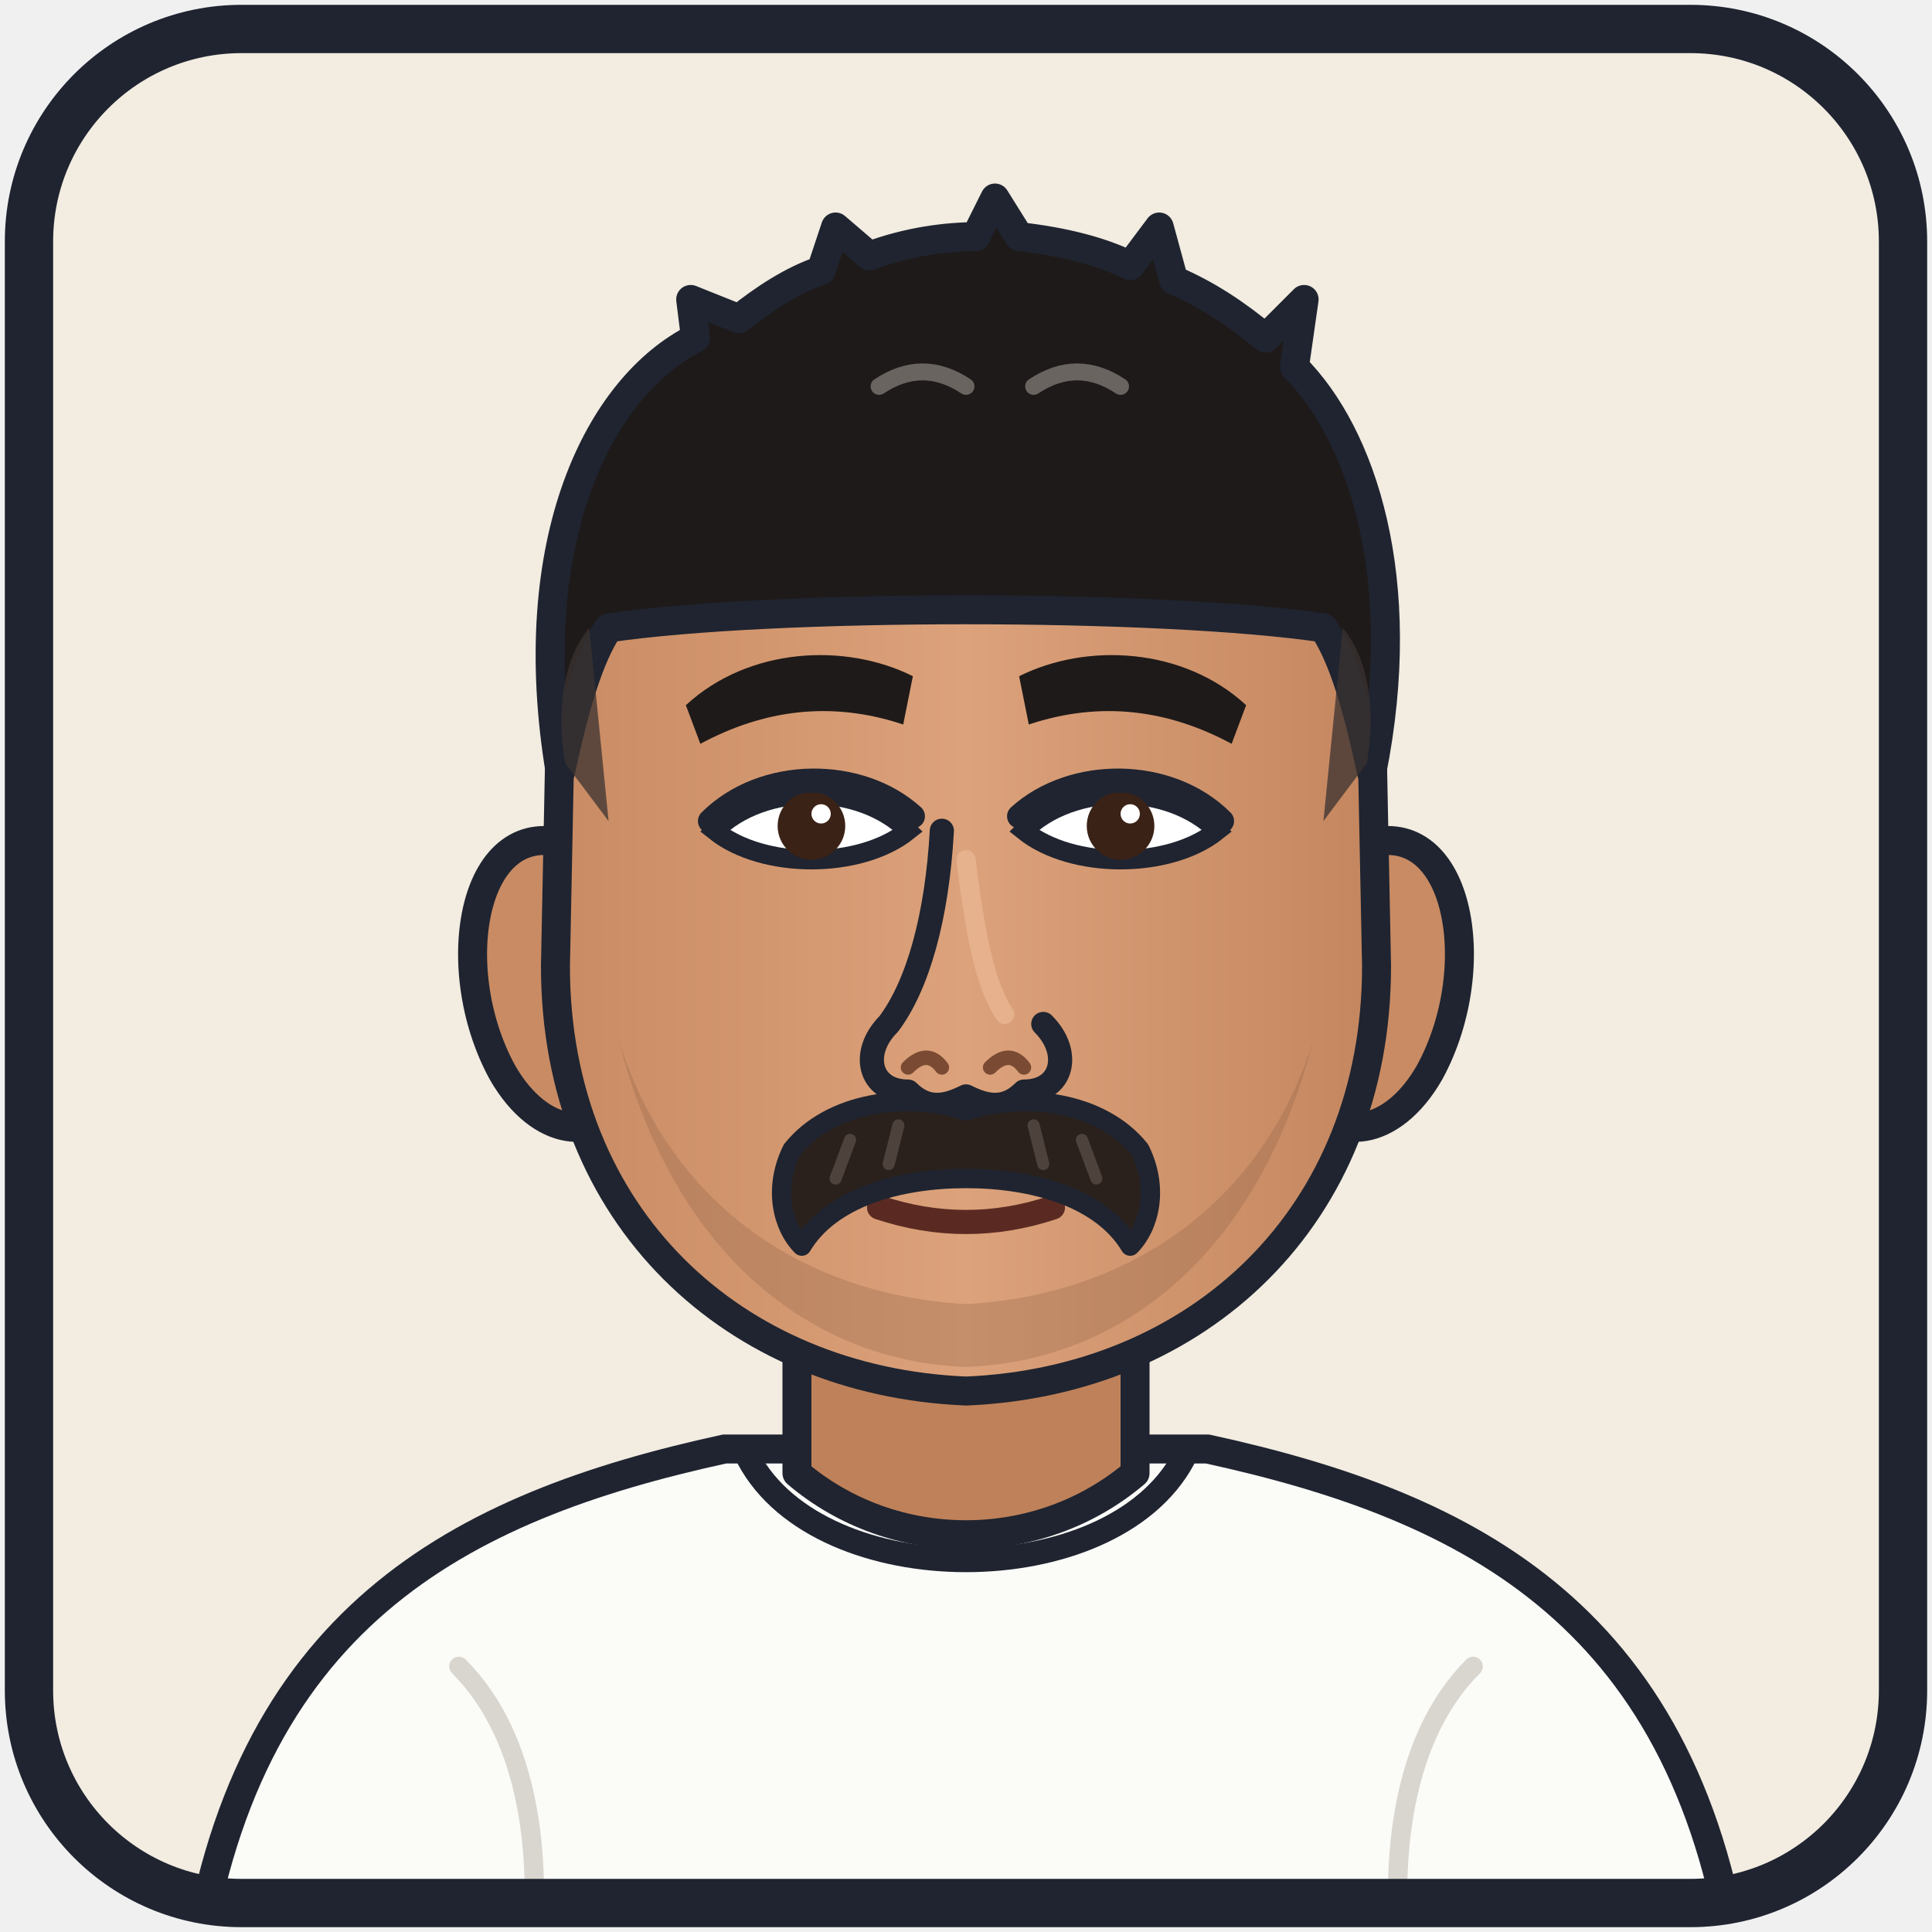
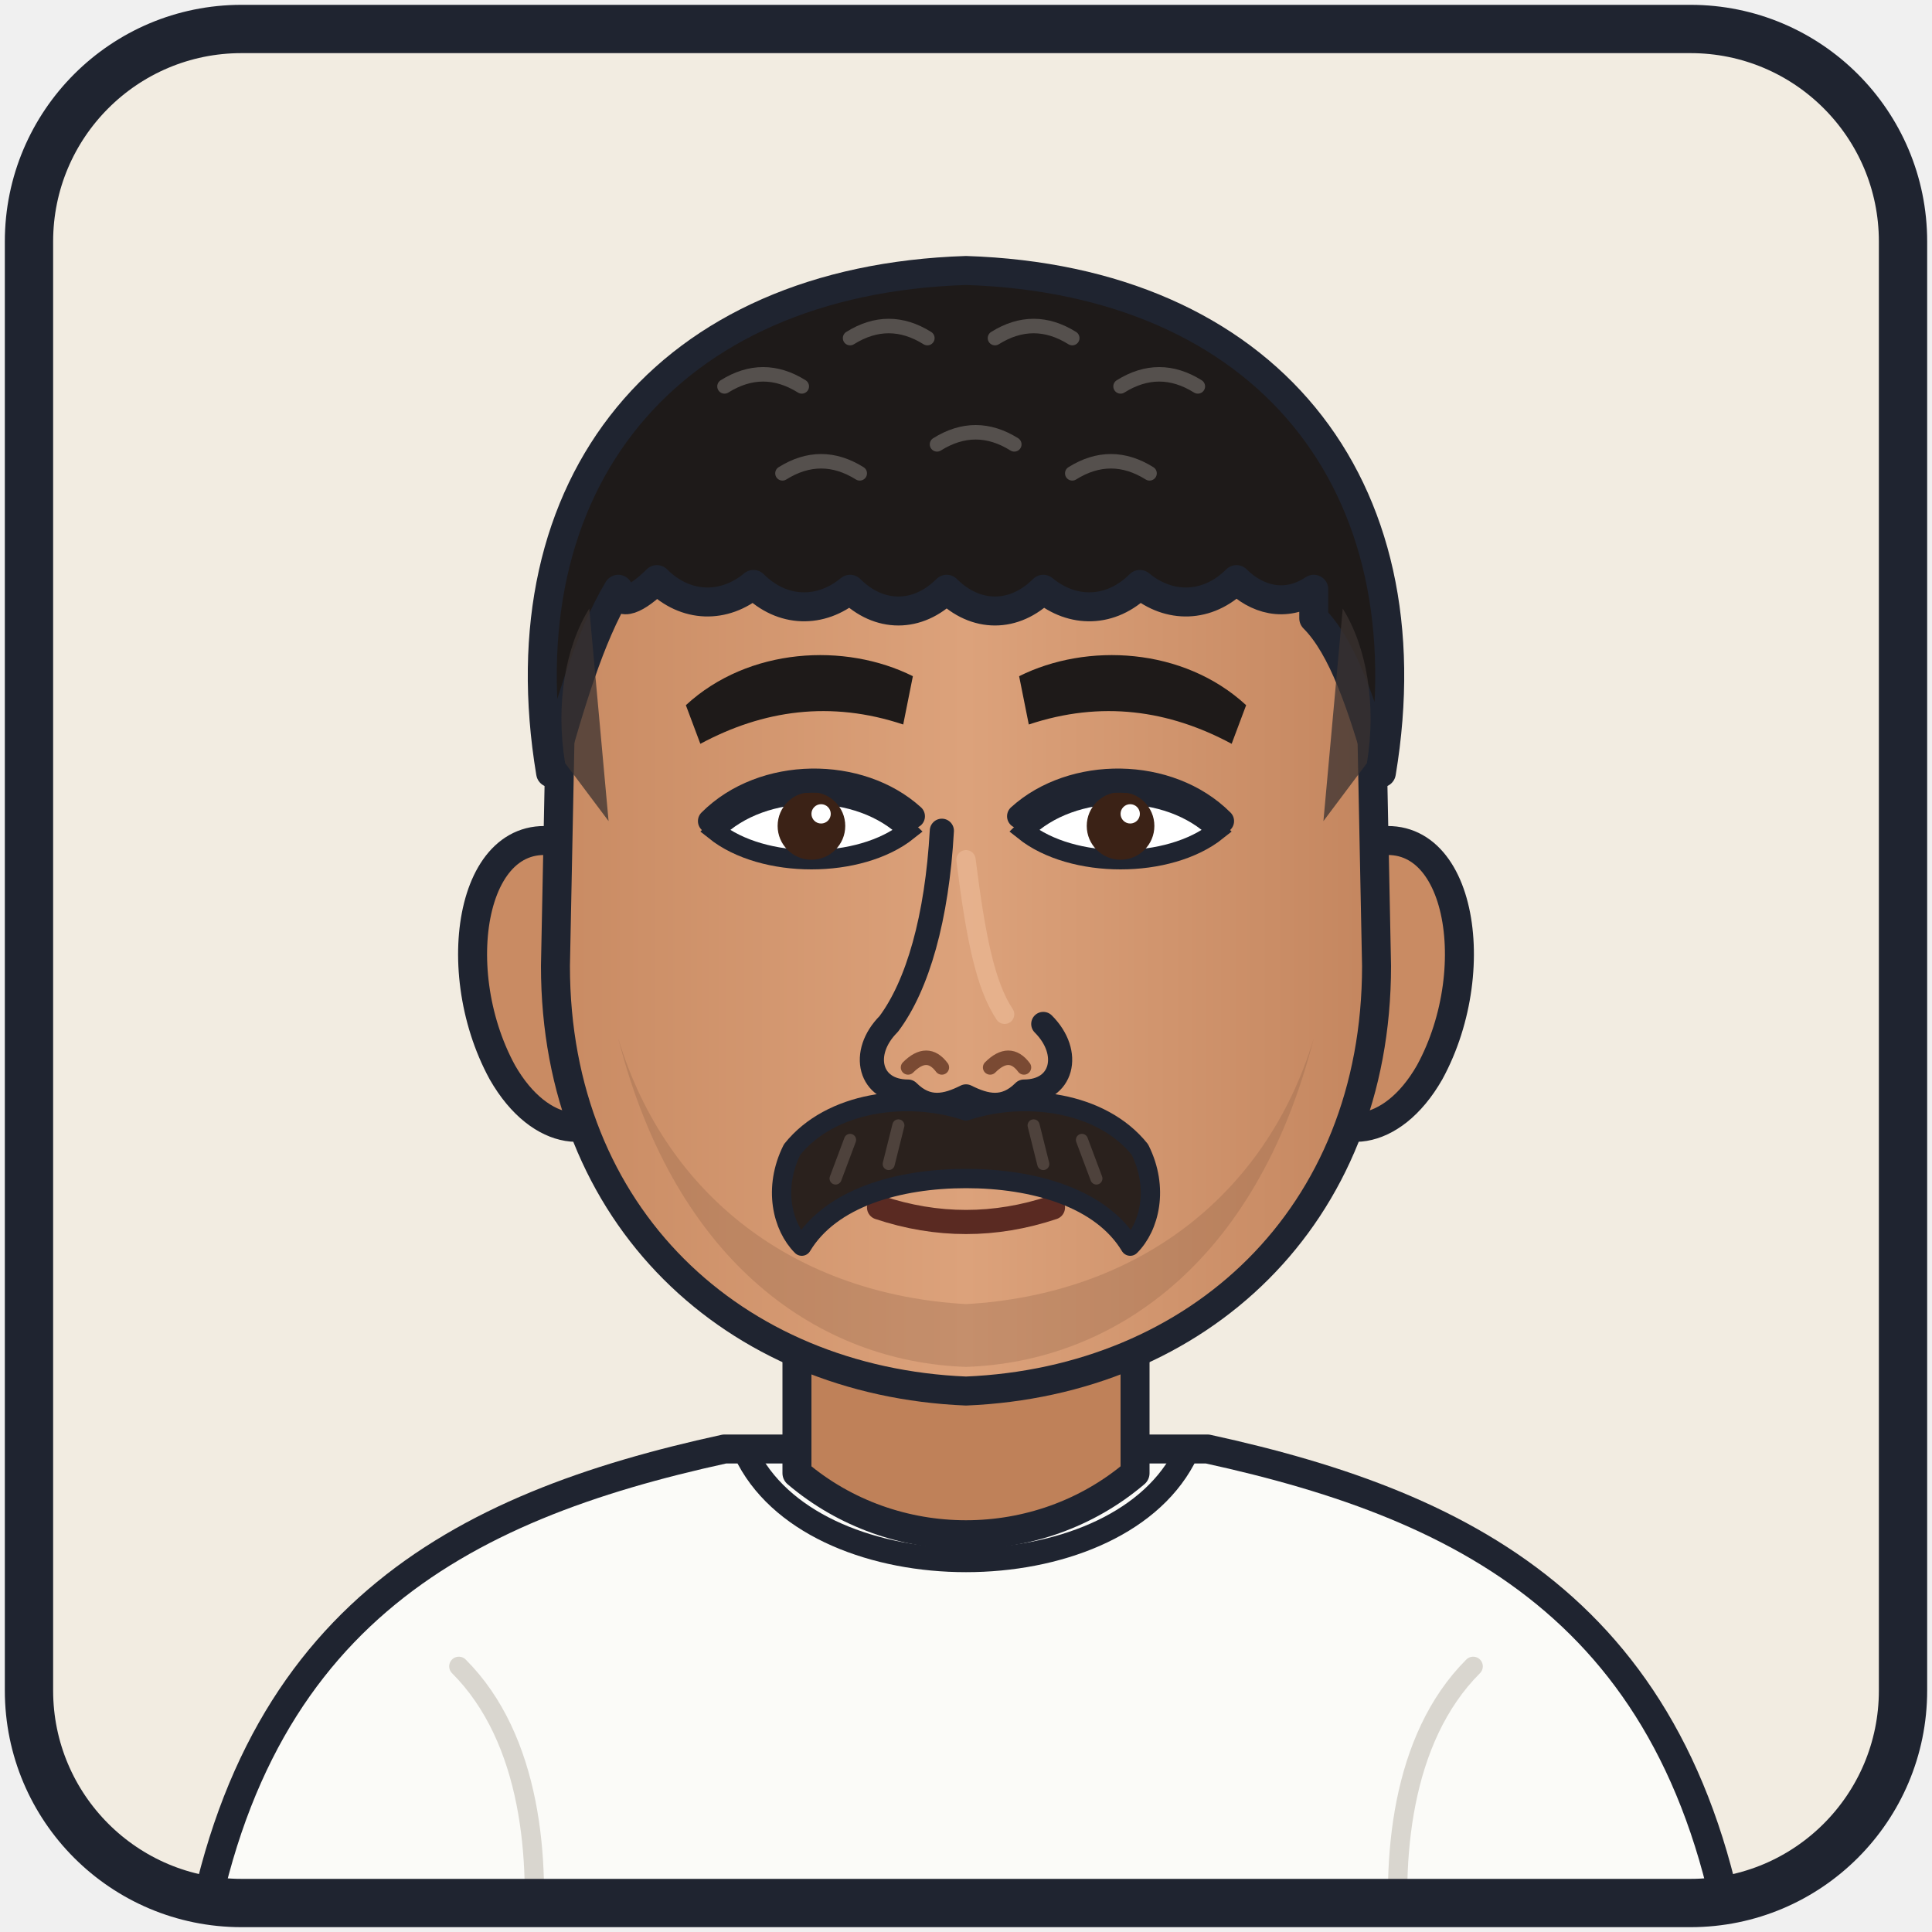
<svg xmlns="http://www.w3.org/2000/svg" viewBox="0 0 400 400" width="400" height="400">
  <defs>
    <clipPath id="frame">
      <rect x="6" y="6" width="388" height="388" rx="44" />
    </clipPath>
-     <linearGradient id="skin" x1="0" y1="0" x2="1" y2="0">
+     <linearGradient id="avskin" x1="0" y1="0" x2="1" y2="0">
      <stop offset="0" stop-color="#C98B63" />
      <stop offset=".5" stop-color="#DCA27B" />
      <stop offset="1" stop-color="#C4865F" />
    </linearGradient>
  </defs>
  <g clip-path="url(#frame)">
    <rect width="400" height="400" fill="#F2ECE1" />
    <g id="head">
      <path d="M40 410 C50 335 95 312 150 300 L250 300 C305 312 350 335 360 410 Z" fill="#FBFBF8" stroke="#1F2430" stroke-width="6" stroke-linejoin="round" />
      <path d="M155 302 C170 330 230 330 245 302" fill="none" stroke="#1F2430" stroke-width="5" stroke-linecap="round" />
      <path d="M95 345 C110 360 112 385 110 405 M305 345 C290 360 288 385 290 405" fill="none" stroke="#D9D6CF" stroke-width="4" stroke-linecap="round" />
      <path d="M165 255 L165 305 C185 322 215 322 235 305 L235 255 Z" fill="#BF8159" stroke="#1F2430" stroke-width="6" stroke-linejoin="round" />
      <path d="M118 175 C98 168 92 200 104 222 C112 236 124 236 128 228 Z" fill="#C98B63" stroke="#1F2430" stroke-width="6" stroke-linejoin="round" />
      <path d="M282 175 C302 168 308 200 296 222 C288 236 276 236 272 228 Z" fill="#C98B63" stroke="#1F2430" stroke-width="6" stroke-linejoin="round" />
-       <path d="M116 150 C114 108 148 92 200 92 C252 92 286 108 284 150 L285 200 C285 252 248 286 200 288 C152 286 115 252 115 200 Z" fill="url(#skin)" stroke="#1F2430" stroke-width="6" stroke-linejoin="round" />
+       <path d="M116 150 C114 108 148 92 200 92 C252 92 286 108 284 150 L285 200 C285 252 248 286 200 288 C152 286 115 252 115 200 Z" fill="url(#avskin)" stroke="#1F2430" stroke-width="6" stroke-linejoin="round" />
      <path d="M128 215 C140 262 170 282 200 283 C230 282 260 262 272 215 C262 248 235 268 200 270 C165 268 138 248 128 215 Z" fill="#8A5E44" opacity=".28" />
-       <path d="M116 160 C108 112 124 80 144 70 L143 62 L153 66 C158 62 164 58 170 56 L173 47 L180 53 C188 50 196 49 202 49 L206 41 L211 49 C220 50 228 52 234 55 L240 47 L243 58 C250 61 256 65 262 70 L270 62 L268 76 C282 90 292 120 284 160 C281 146 278 136 274 130 C240 125 160 125 126 130 C122 136 119 146 116 160 Z" fill="#1E1A19" stroke="#1F2430" stroke-width="6" stroke-linejoin="round" />
-       <path d="M182 80 q9 -6 18 0 M214 80 q9 -6 18 0" stroke="#6A6461" stroke-width="3.5" fill="none" stroke-linecap="round" />
-       <path d="M117 158 C115 146 117 136 122 130 L126 170 Z M283 158 C285 146 283 136 278 130 L274 170 Z" fill="#3A3230" opacity=".75" />
+       <path d="M114 160 C104 100 138 58 200 56 C262 58 296 100 286 160 C282 146 278 134 272 128 L272 122 C266 126 260 124 256 120 C250 126 242 126 236 121 C230 127 222 127 216 122 C210 128 202 128 196 122 C190 128 182 128 176 122 C170 127 162 127 156 121 C150 126 142 126 136 120 C132 124 128 126 128 122 C122 132 118 146 114 160 Z" fill="#1E1A19" stroke="#1F2430" stroke-width="6" stroke-linejoin="round" />
+       <path d="M150 80 q8 -5 16 0 M176 70 q8 -5 16 0 M206 70 q8 -5 16 0 M232 80 q8 -5 16 0 M162 98 q8 -5 16 0 M194 92 q8 -5 16 0 M222 98 q8 -5 16 0" stroke="#55504D" stroke-width="3" fill="none" stroke-linecap="round" />
+       <path d="M117 158 C115 146 117 134 122 126 L126 170 Z M283 158 C285 146 283 134 278 126 L274 170 Z" fill="#3A3230" opacity=".75" />
      <path d="M142 146 C155 134 175 133 189 140 L187 150 C172 145 158 147 145 154 Z" fill="#1E1A19" />
      <path d="M258 146 C245 134 225 133 211 140 L213 150 C228 145 242 147 255 154 Z" fill="#1E1A19" />
      <g id="eyes-open">
        <path d="M148 172 C158 162 178 162 188 172 C178 180 158 180 148 172 Z" fill="#FFFFFF" stroke="#1F2430" stroke-width="4" />
        <path d="M212 172 C222 162 242 162 252 172 C242 180 222 180 212 172 Z" fill="#FFFFFF" stroke="#1F2430" stroke-width="4" />
        <circle cx="168" cy="171" r="7" fill="#3B2216" />
        <circle cx="232" cy="171" r="7" fill="#3B2216" />
        <circle cx="170" cy="168.5" r="2" fill="#fff" />
        <circle cx="234" cy="168.5" r="2" fill="#fff" />
        <path d="M147 170 C158 159 178 159 189 169 M211 169 C222 159 242 159 253 170" fill="none" stroke="#1F2430" stroke-width="5" stroke-linecap="round" />
      </g>
      <g id="eyes-closed" style="display:none">
        <path d="M148 173 C160 178 176 178 188 173 M212 173 C224 178 240 178 252 173" fill="none" stroke="#1F2430" stroke-width="5" stroke-linecap="round" />
      </g>
      <path d="M195 172 C194 190 190 204 184 212 C178 218 180 226 188 226 C192 230 196 229 200 227 C204 229 208 230 212 226 C220 226 222 218 216 212" fill="none" stroke="#1F2430" stroke-width="5" stroke-linecap="round" stroke-linejoin="round" />
      <path d="M188 221 q4 -4 7 0 M205 221 q4 -4 7 0" stroke="#7A4A33" stroke-width="3" fill="none" stroke-linecap="round" />
      <path d="M200 178 C202 194 204 204 208 210" stroke="#E8B591" stroke-width="4" fill="none" stroke-linecap="round" opacity=".8" />
      <g id="mouth-0">
        <path d="M182 250 C194 254 206 254 218 250" fill="none" stroke="#5A2A22" stroke-width="5" stroke-linecap="round" />
      </g>
      <g id="mouth-1" style="display:none">
        <path d="M182 248 C192 258 208 258 218 248 C208 252 192 252 182 248 Z" fill="#5A1F1C" stroke="#1F2430" stroke-width="4" stroke-linejoin="round" />
      </g>
      <g id="mouth-2" style="display:none">
        <path d="M180 247 C190 266 210 266 220 247 C208 251 192 251 180 247 Z" fill="#5A1F1C" stroke="#1F2430" stroke-width="4" stroke-linejoin="round" />
        <path d="M190 260 C196 264 204 264 210 260" fill="none" stroke="#C9555A" stroke-width="4" stroke-linecap="round" />
      </g>
      <g id="mouth-3" style="display:none">
        <path d="M182 246 C186 276 214 276 218 246 C206 250 194 250 182 246 Z" fill="#5A1F1C" stroke="#1F2430" stroke-width="4" stroke-linejoin="round" />
        <path d="M189 266 C195 272 205 272 211 266" fill="none" stroke="#C9555A" stroke-width="5" stroke-linecap="round" />
      </g>
      <path d="M200 230 C188 226 172 228 164 238 C160 246 162 254 166 258 C172 248 186 244 200 244 C214 244 228 248 234 258 C238 254 240 246 236 238 C228 228 212 226 200 230 Z" fill="#2A211D" stroke="#1F2430" stroke-width="4" stroke-linejoin="round" />
      <path d="M176 236 l-3 8 M186 233 l-2 8 M214 233 l2 8 M224 236 l3 8" stroke="#4E423C" stroke-width="2.5" stroke-linecap="round" />
    </g>
  </g>
  <rect x="6" y="6" width="388" height="388" rx="44" fill="none" stroke="#1F2430" stroke-width="10" />
</svg>
